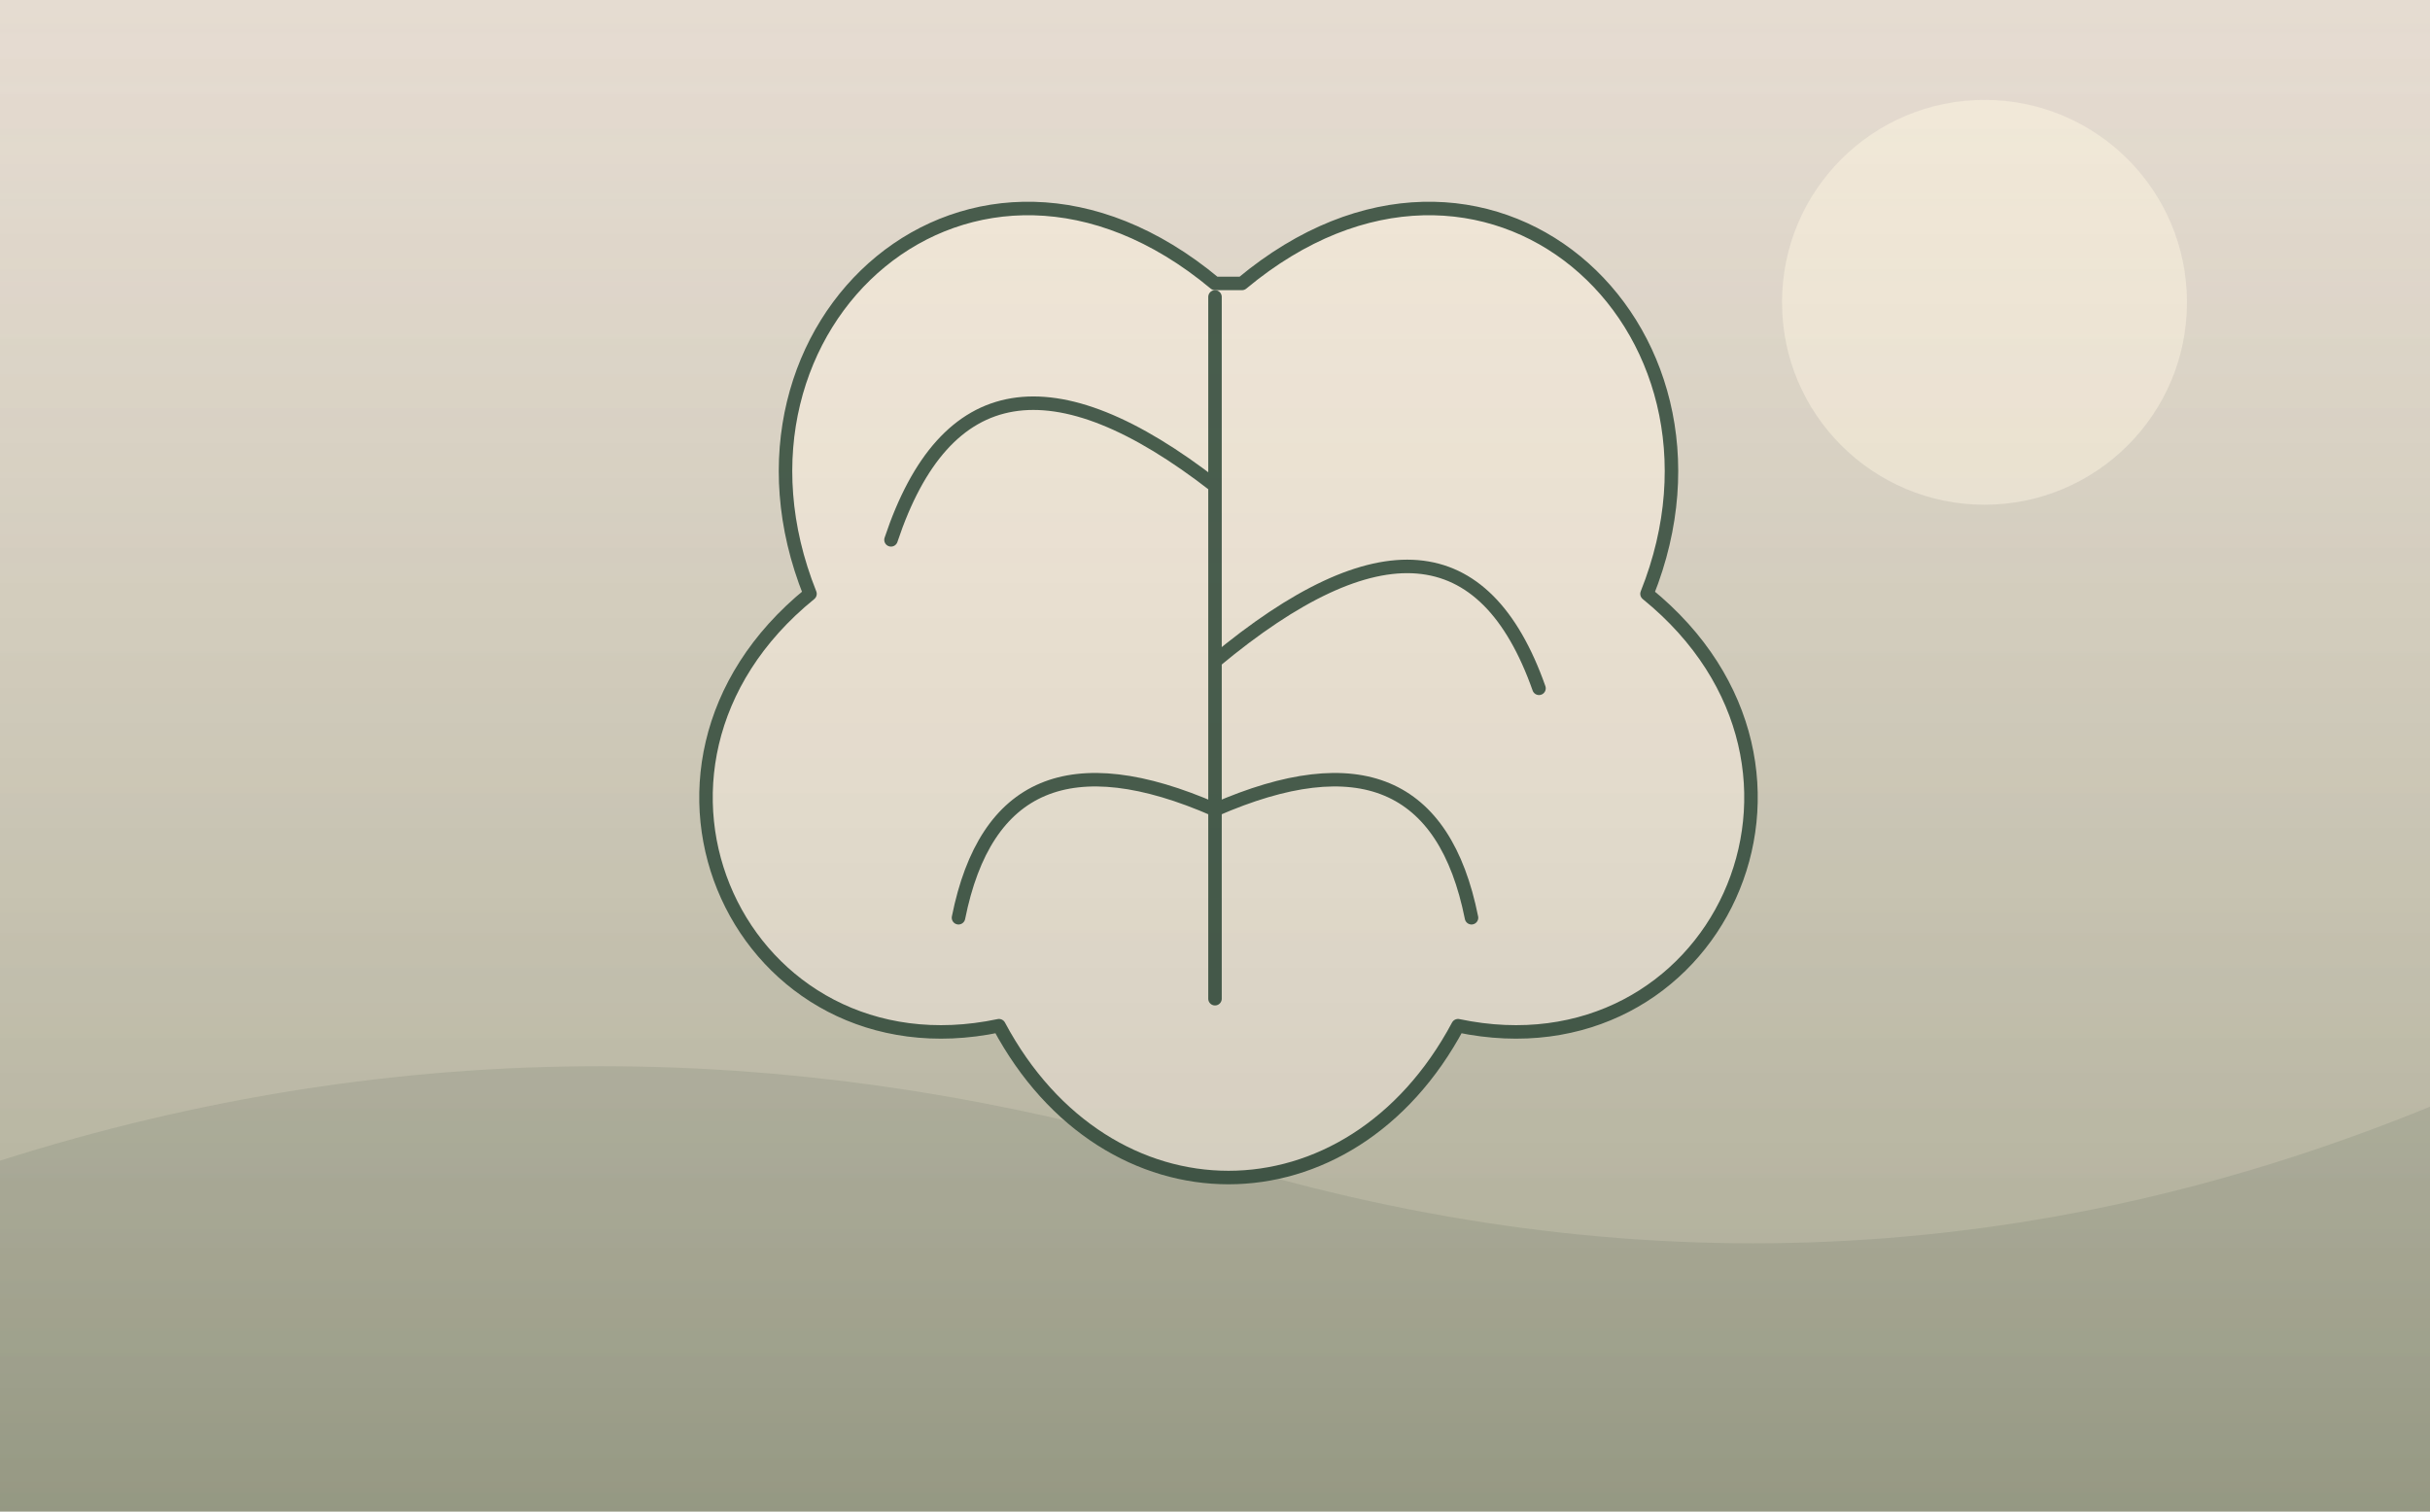
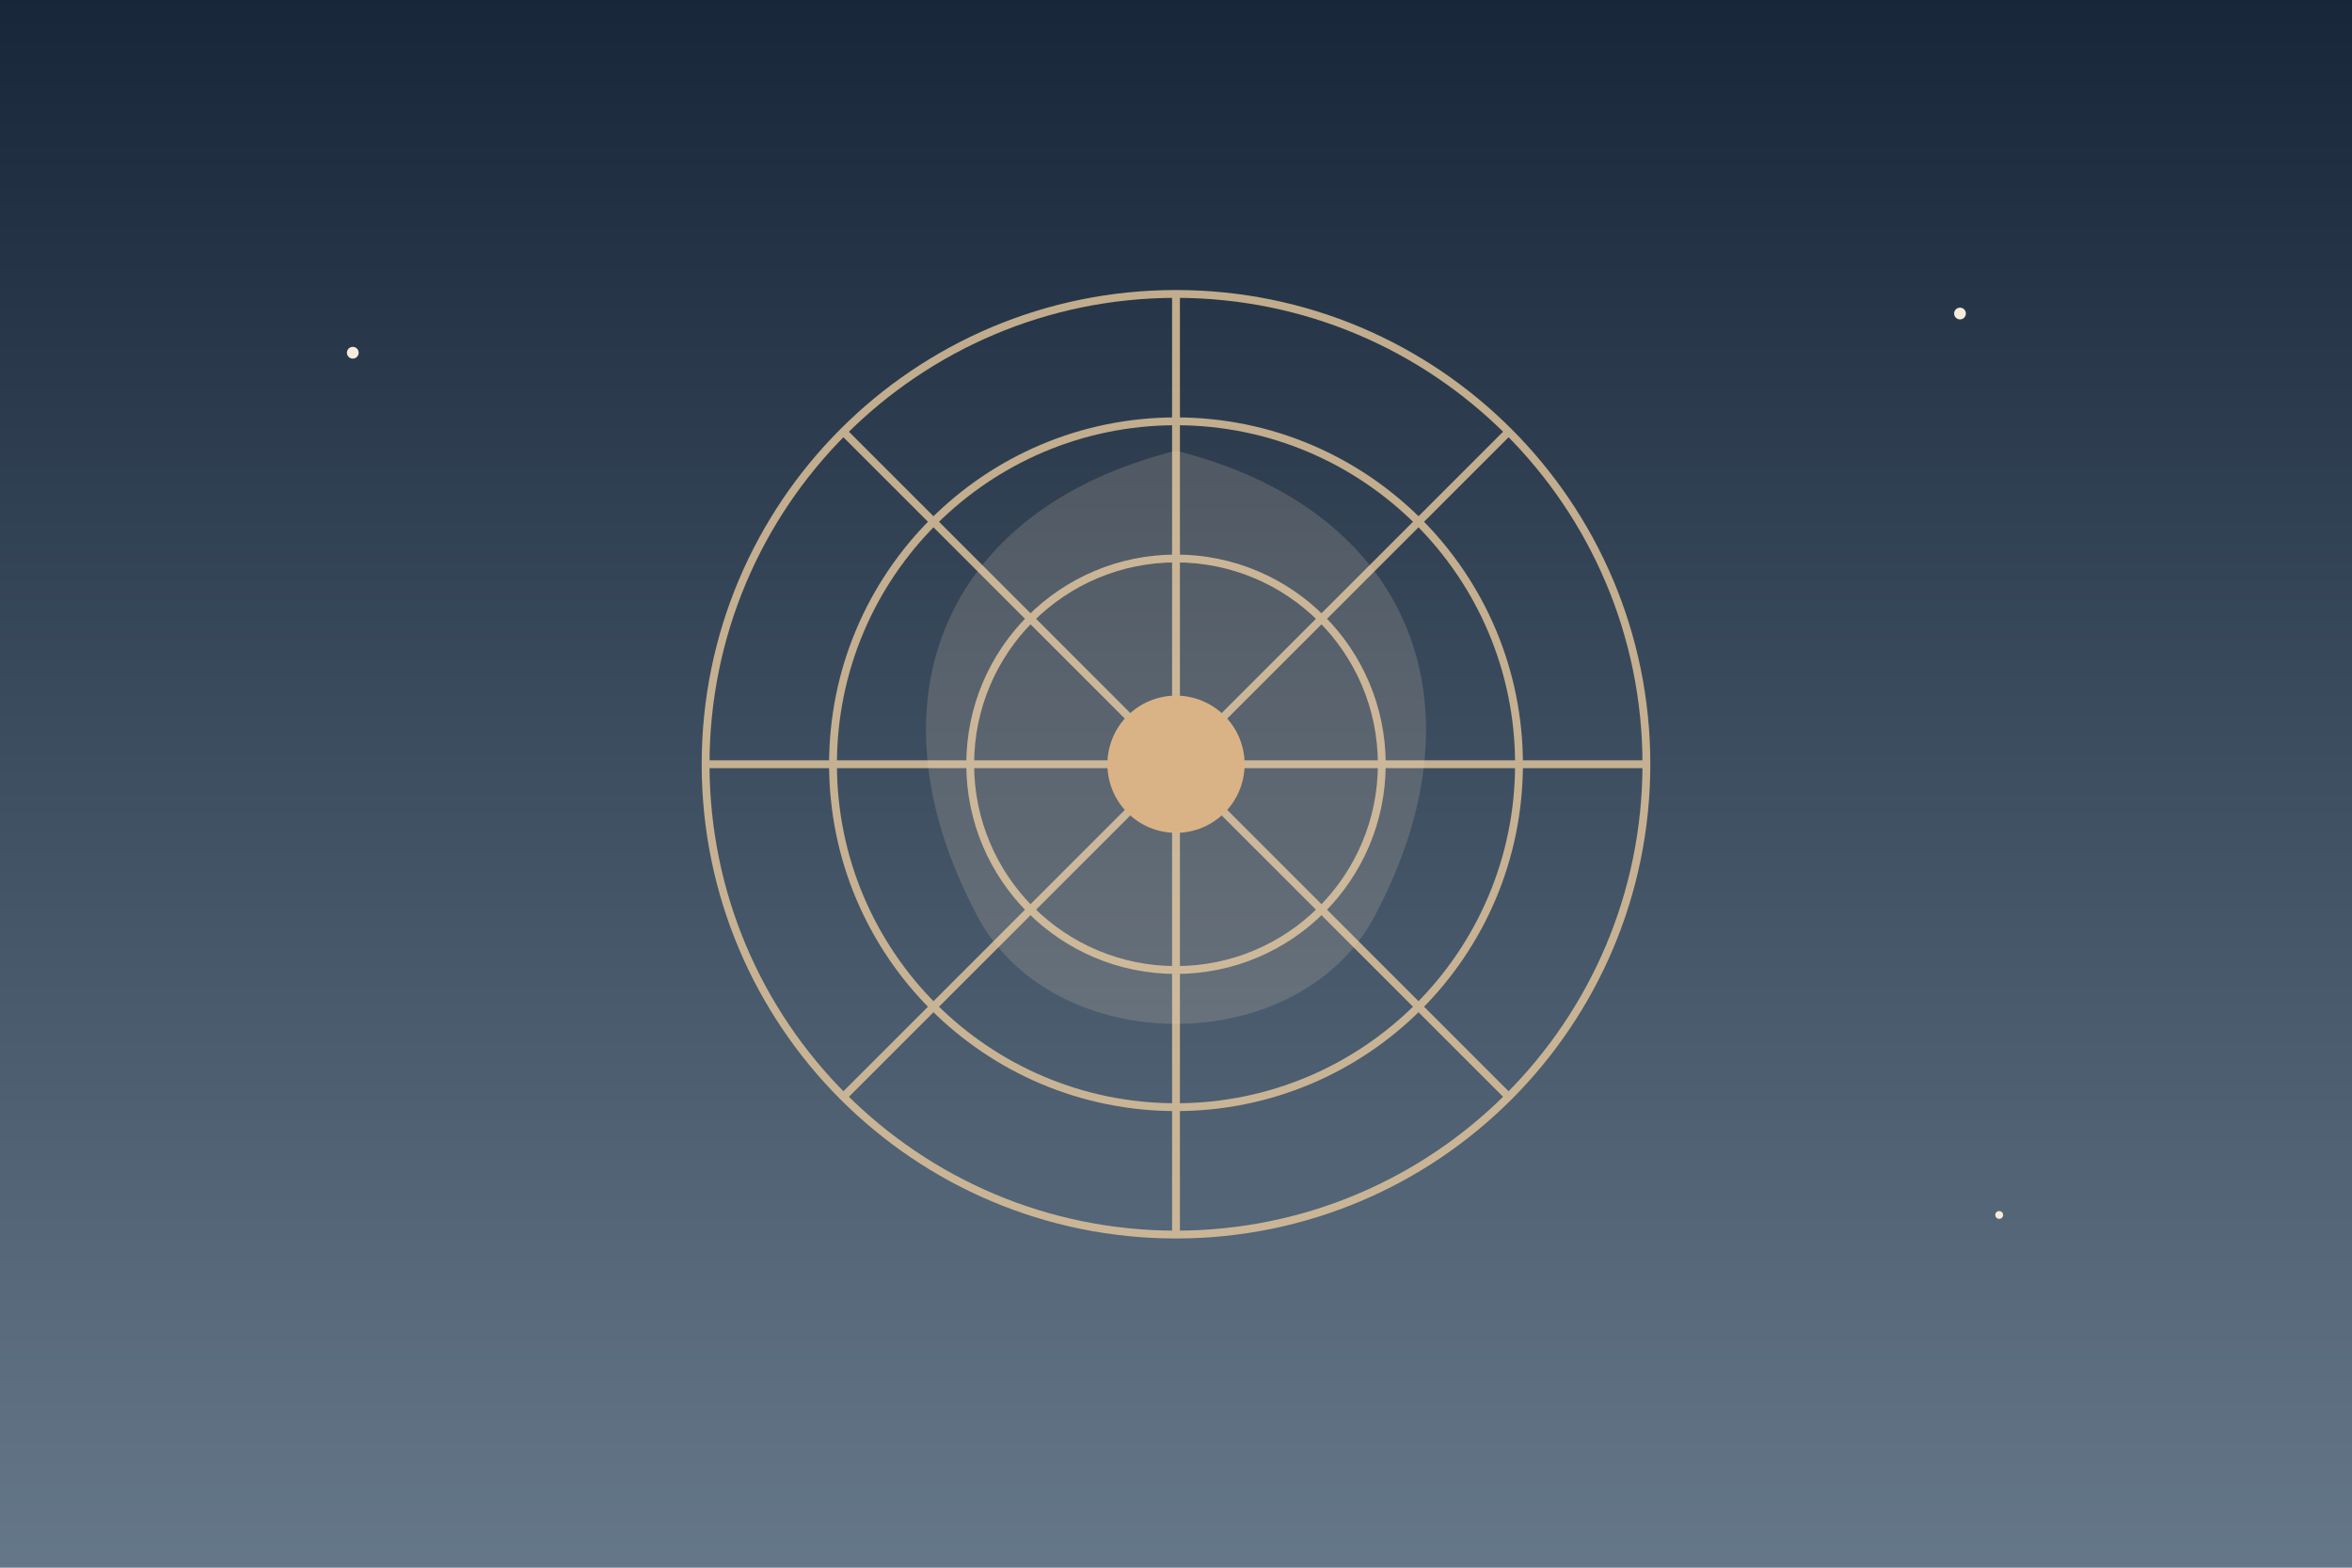
- <svg xmlns="http://www.w3.org/2000/svg" viewBox="0 0 900 560">
+ <svg xmlns="http://www.w3.org/2000/svg" viewBox="0 0 1200 800">
  <defs>
-     <linearGradient id="bg" x2="0" y2="1">
-       <stop stop-color="#e4dacf" />
-       <stop offset="1" stop-color="#c7c2a9" />
-     </linearGradient>
-     <linearGradient id="shade" x2="0" y2="1">
-       <stop stop-color="#fff" stop-opacity=".05" />
-       <stop offset="1" stop-color="#24382c" stop-opacity=".22" />
+     <linearGradient id="at" x2="0" y2="1">
+       <stop stop-color="#172638" />
+       <stop offset="1" stop-color="#65788a" />
    </linearGradient>
  </defs>
-   <rect width="900" height="560" fill="url(#bg)" />
-   <circle cx="735" cy="112" r="75" fill="#f7edda" opacity=".68" />
-   <path d="M0 430 Q220 360 450 430 T900 410 V560 H0Z" fill="#3b5140" opacity=".13" />
-   <g stroke="#3b5140" stroke-width="5" stroke-linecap="round" stroke-linejoin="round" fill="none">
-     <path d="M450 105c-90-75-190 15-150 115-80 65-25 180 70 160 40 75 130 75 170 0 95 20 150-95 70-160 40-100-60-190-150-115Z" fill="#f0e5d5" />
-     <path d="M450 110v260M450 180q-90-70-120 20M450 245q90-75 120 10M450 300q-80-35-95 40M450 300q80-35 95 40" />
+   <rect width="1200" height="800" fill="url(#at)" />
+   <g fill="none" stroke="#e7c99d" stroke-width="4" opacity=".8">
+     <circle cx="600" cy="390" r="240" />
+     <circle cx="600" cy="390" r="175" />
+     <circle cx="600" cy="390" r="105" />
+     <path d="M600 150 V630 M360 390 H840 M430 220 L770 560 M770 220 L430 560" />
  </g>
-   <rect width="900" height="560" fill="url(#shade)" />
+   <path d="M600 230 C720 260 760 360 700 470 C660 540 540 540 500 470 C440 360 480 260 600 230Z" fill="#e7d5ba" opacity=".18" />
+   <circle cx="600" cy="390" r="35" fill="#d9b386" />
+   <g fill="#f7ecd9">
+     <circle cx="180" cy="180" r="3" />
+     <circle cx="1000" cy="160" r="3" />
+     <circle cx="1020" cy="620" r="2" />
+   </g>
</svg>
